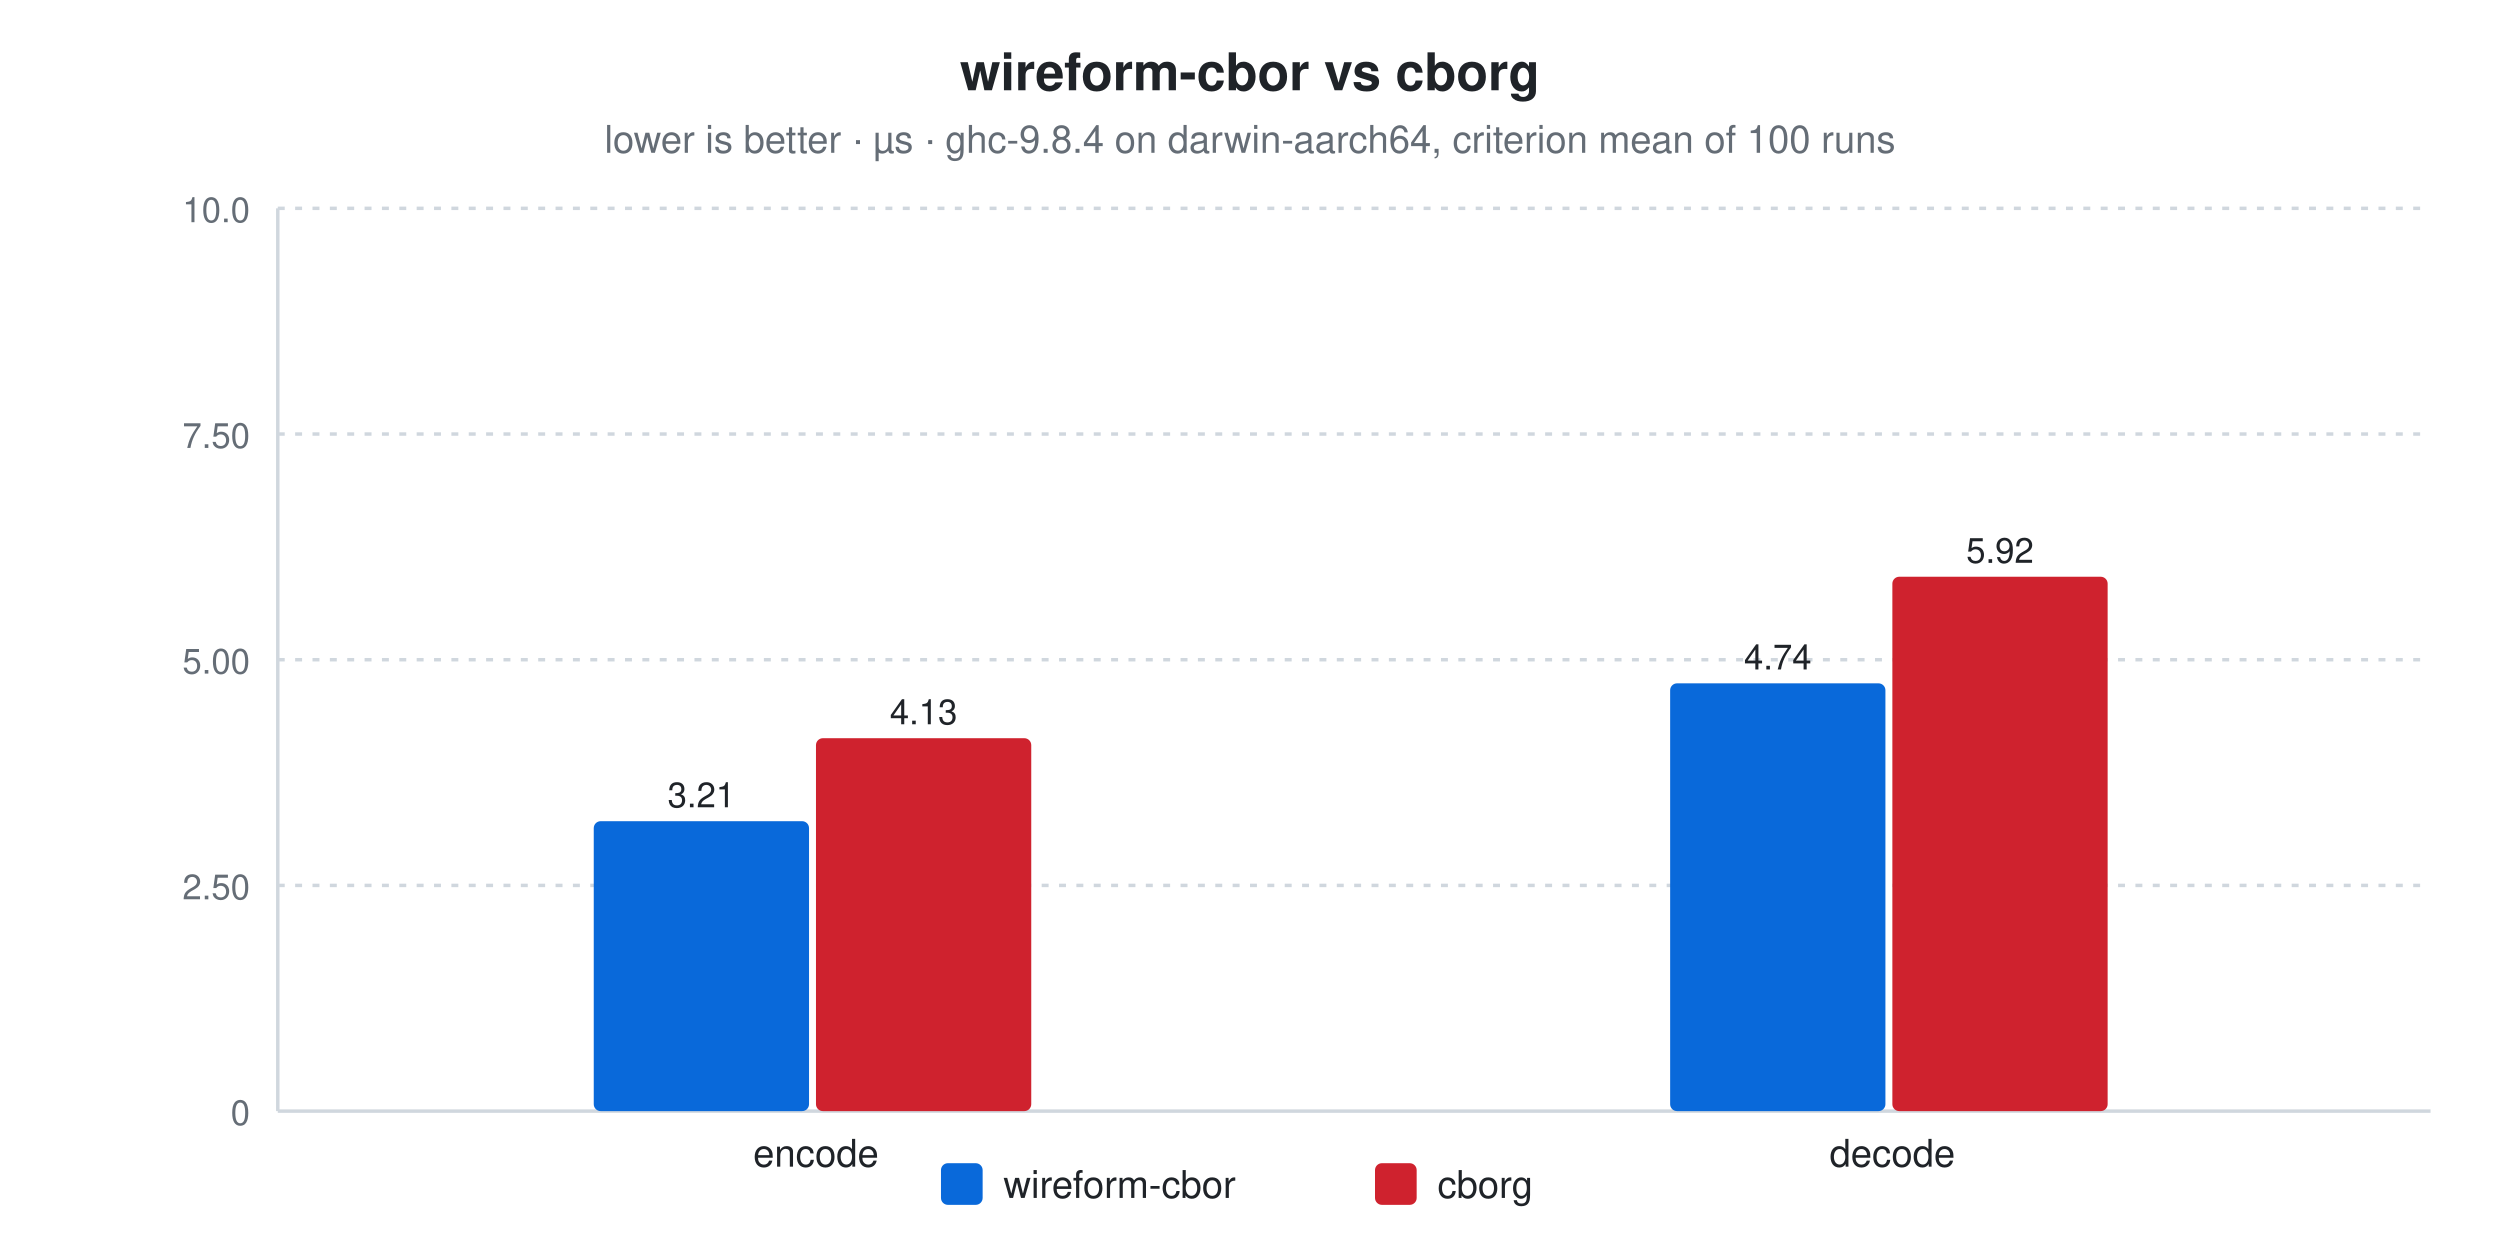
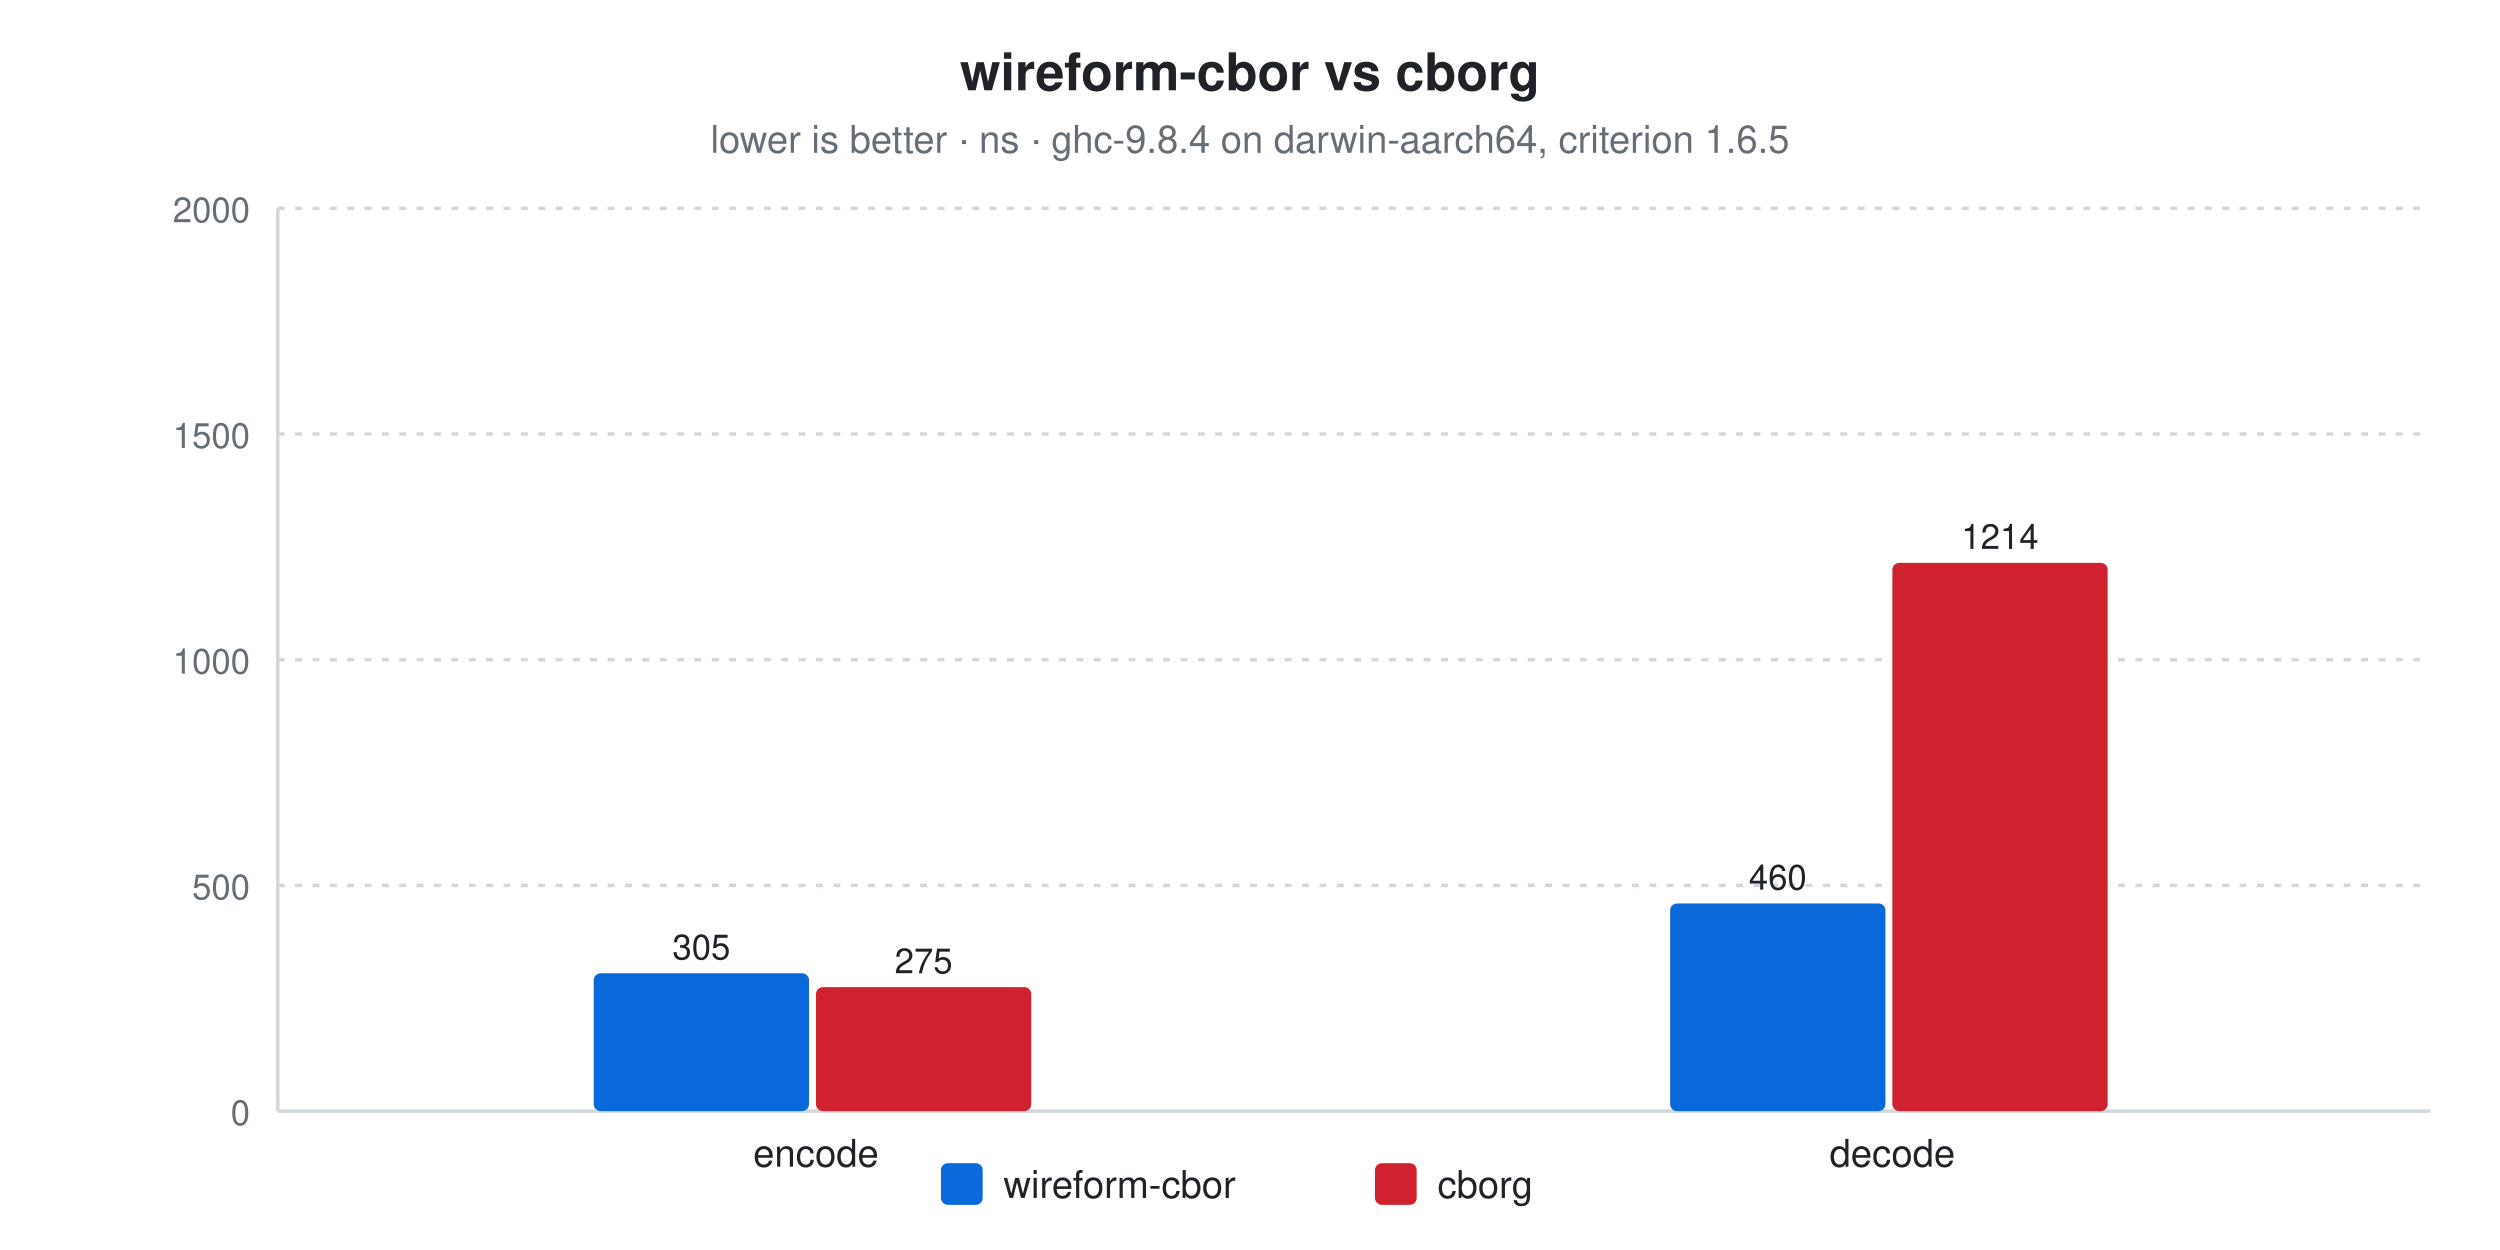
<svg xmlns="http://www.w3.org/2000/svg" viewBox="0 0 720 360" width="720" height="360" font-family="ui-sans-serif, system-ui, -apple-system, BlinkMacSystemFont, &quot;Segoe UI&quot;, Helvetica, Arial, sans-serif" font-size="12">
  <rect x="0" y="0" width="720" height="360" fill="#ffffff" />
  <text x="360" y="26" text-anchor="middle" font-size="15" font-weight="600" fill="#1f2328">wireform-cbor vs cborg</text>
-   <text x="360" y="44" text-anchor="middle" font-size="11" fill="#656d76">lower is better · µs · ghc-9.8.4 on darwin-aarch64, criterion mean of 100 runs</text>
+   <text x="360" y="44" text-anchor="middle" font-size="11" fill="#656d76">lower is better · ns · ghc-9.8.4 on darwin-aarch64, criterion 1.6.5</text>
  <g stroke="#d0d7de" stroke-width="1">
    <line x1="80" y1="320" x2="700" y2="320" />
    <line x1="80" y1="60" x2="80" y2="320" />
  </g>
  <g>
    <g />
    <text x="72" y="324" text-anchor="end" font-size="10" fill="#656d76">0</text>
    <line x1="80" y1="255" x2="700" y2="255" stroke="#d0d7de" stroke-width="1" stroke-dasharray="2 3" />
-     <text x="72" y="259" text-anchor="end" font-size="10" fill="#656d76">2.50</text>
+     <text x="72" y="259" text-anchor="end" font-size="10" fill="#656d76">500</text>
    <line x1="80" y1="190" x2="700" y2="190" stroke="#d0d7de" stroke-width="1" stroke-dasharray="2 3" />
-     <text x="72" y="194" text-anchor="end" font-size="10" fill="#656d76">5.00</text>
+     <text x="72" y="194" text-anchor="end" font-size="10" fill="#656d76">1000</text>
    <line x1="80" y1="125" x2="700" y2="125" stroke="#d0d7de" stroke-width="1" stroke-dasharray="2 3" />
-     <text x="72" y="129" text-anchor="end" font-size="10" fill="#656d76">7.50</text>
+     <text x="72" y="129" text-anchor="end" font-size="10" fill="#656d76">1500</text>
    <line x1="80" y1="60" x2="700" y2="60" stroke="#d0d7de" stroke-width="1" stroke-dasharray="2 3" />
-     <text x="72" y="64" text-anchor="end" font-size="10" fill="#656d76">10.0</text>
+     <text x="72" y="64" text-anchor="end" font-size="10" fill="#656d76">2000</text>
  </g>
  <g>
-     <rect x="171" y="236.5" width="62" height="83.5" rx="2" fill="#0969da" />
-     <rect x="235" y="212.6" width="62" height="107.4" rx="2" fill="#cf222e" />
-     <rect x="481" y="196.8" width="62" height="123.2" rx="2" fill="#0969da" />
-     <rect x="545" y="166.1" width="62" height="153.9" rx="2" fill="#cf222e" />
+     <rect x="171" y="280.3" width="62" height="39.7" rx="2" fill="#0969da" />
+     <rect x="235" y="284.3" width="62" height="35.7" rx="2" fill="#cf222e" />
+     <rect x="481" y="260.2" width="62" height="59.8" rx="2" fill="#0969da" />
+     <rect x="545" y="162.1" width="62" height="157.9" rx="2" fill="#cf222e" />
  </g>
  <g>
-     <text x="202" y="232.5" text-anchor="middle" font-size="10" fill="#1f2328">3.21</text>
-     <text x="266" y="208.6" text-anchor="middle" font-size="10" fill="#1f2328">4.13</text>
-     <text x="512" y="192.8" text-anchor="middle" font-size="10" fill="#1f2328">4.74</text>
-     <text x="576" y="162.1" text-anchor="middle" font-size="10" fill="#1f2328">5.92</text>
+     <text x="202" y="276.3" text-anchor="middle" font-size="10" fill="#1f2328">305</text>
+     <text x="266" y="280.3" text-anchor="middle" font-size="10" fill="#1f2328">275</text>
+     <text x="512" y="256.2" text-anchor="middle" font-size="10" fill="#1f2328">460</text>
+     <text x="576" y="158.1" text-anchor="middle" font-size="10" fill="#1f2328">1214</text>
  </g>
  <g>
    <text x="235" y="336" text-anchor="middle" font-size="11" fill="#1f2328">encode</text>
    <text x="545" y="336" text-anchor="middle" font-size="11" fill="#1f2328">decode</text>
  </g>
  <g>
    <g transform="translate(271, 344)">
      <rect x="0" y="-9" width="12" height="12" rx="2" fill="#0969da" />
      <text x="18" y="1" font-size="11" fill="#1f2328">wireform-cbor</text>
    </g>
    <g transform="translate(396, 344)">
      <rect x="0" y="-9" width="12" height="12" rx="2" fill="#cf222e" />
      <text x="18" y="1" font-size="11" fill="#1f2328">cborg</text>
    </g>
  </g>
</svg>
